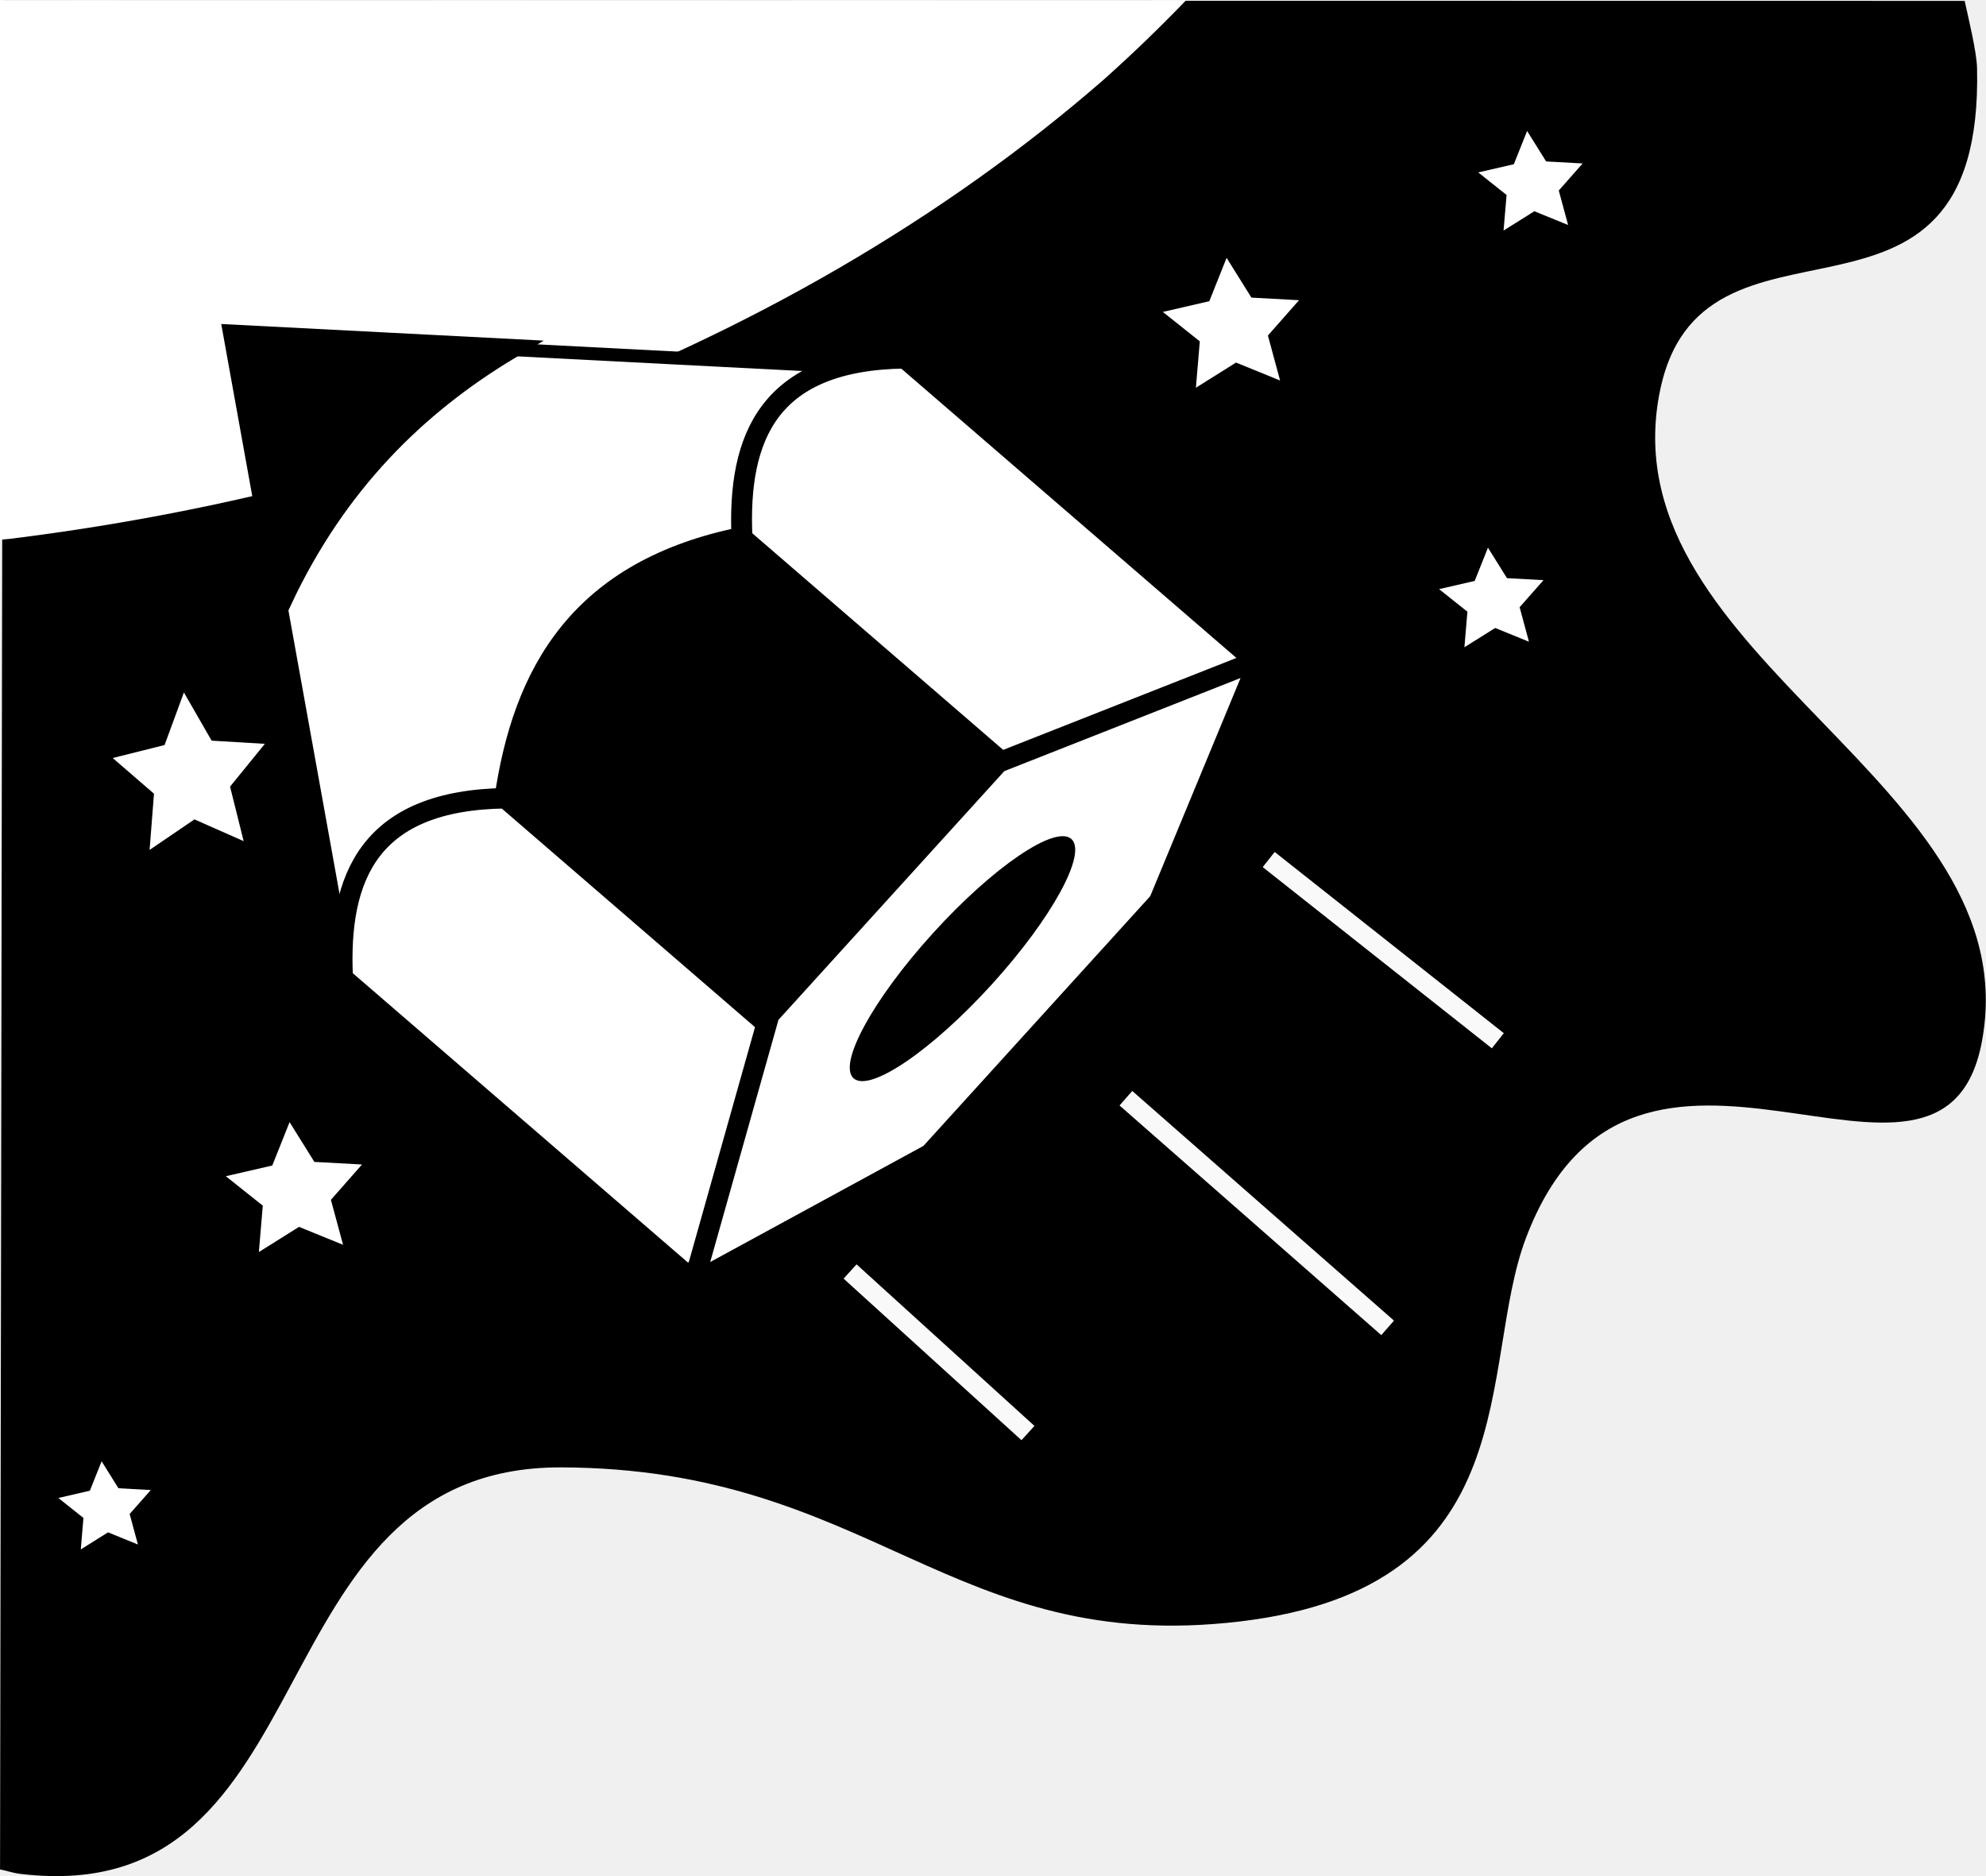
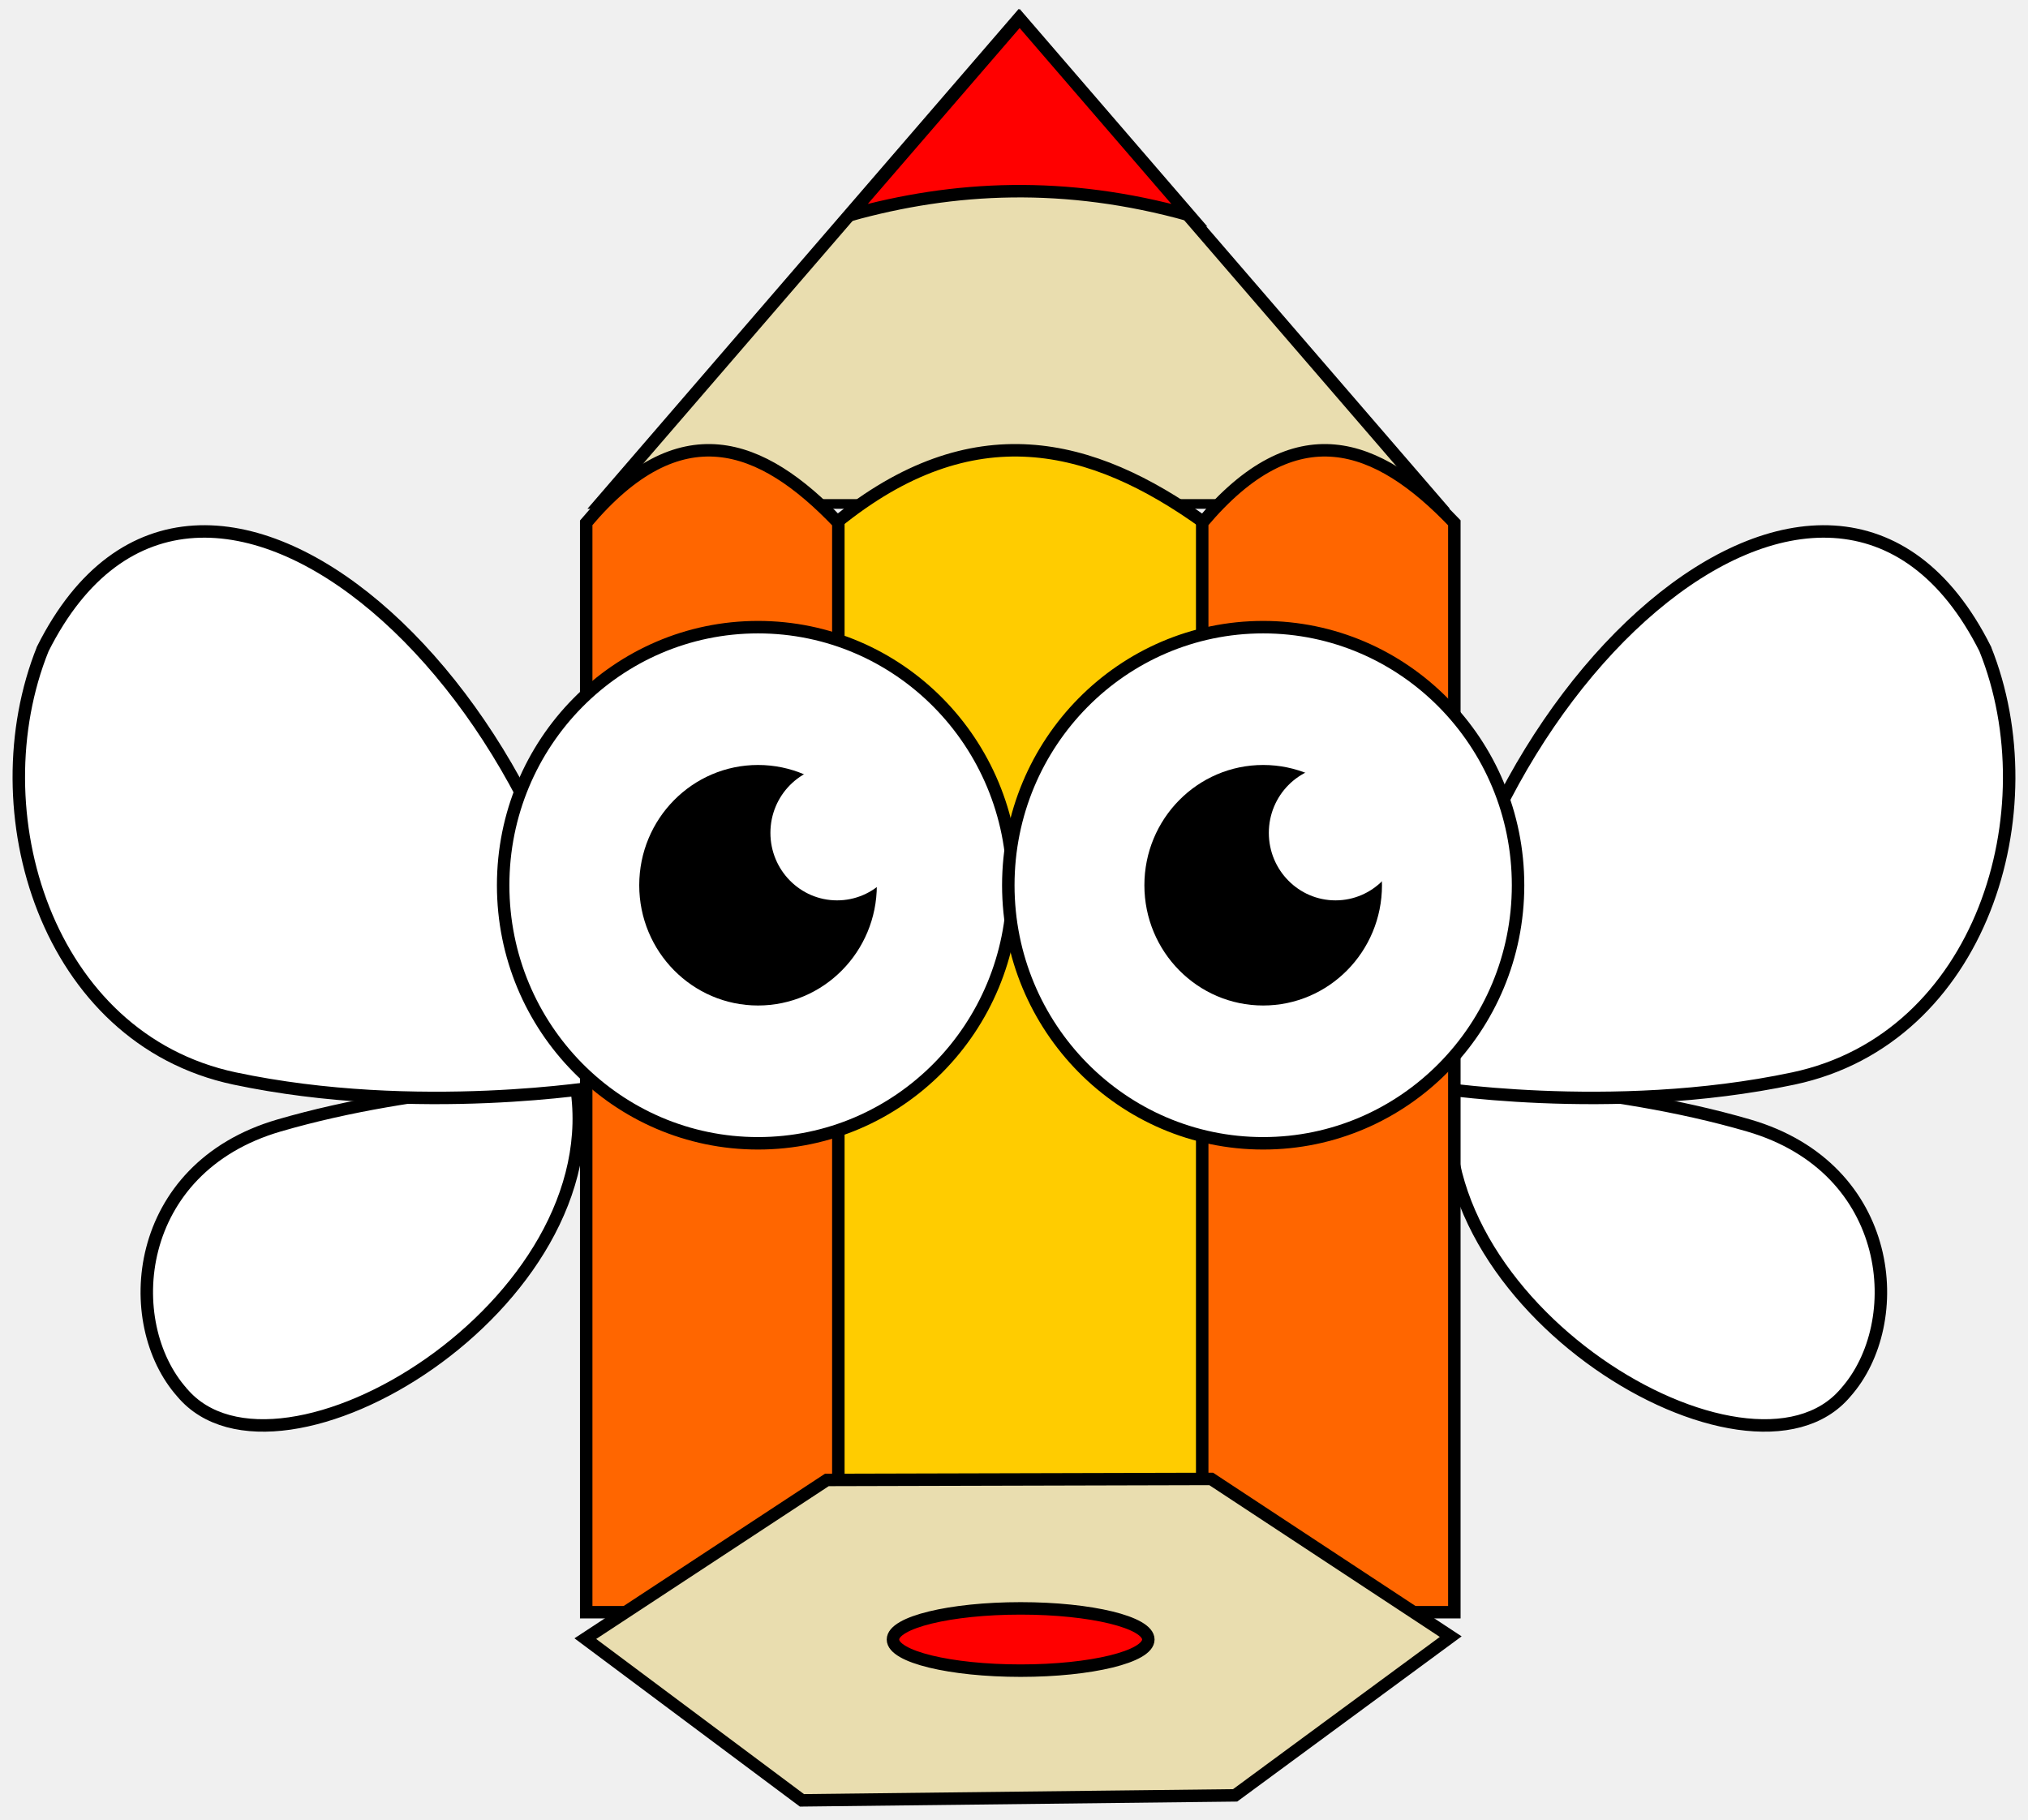
- <svg height="103.71" width="29.06mm" viewBox="0 0 102.96 97.225">
-   <path d="M0 96.9c.355.069.677.186 1.049.23 16.2 1.947 11.92-21.12 28.04-21.07 16.13.05 20.21 9.762 35.2 7.986 15.05-1.783 12.31-13.23 14.82-19.87 5.602-14.81 21.55.647 23.63-10.13 2.59-13.46-19.22-19.84-16.73-33.53 2.034-11.17 16.84-1.163 16.49-16.98-.02-.875-.462-2.649-.642-3.49L.157.031z" color="#000" />
-   <path d="M0 27.977l.495-.045c3.123-.386 6.218-.887 9.273-1.502a119.836 119.836 0 0 0 9.027-2.18c2.957-.838 5.856-1.784 8.686-2.836s5.586-2.208 8.26-3.463 5.261-2.608 7.752-4.055c2.49-1.447 4.881-2.984 7.164-4.607s4.455-3.33 6.508-5.113A77.622 77.622 0 0 0 61.48.024L0 .008-.003 1.88v26.1zM7.753 44.055l2.325-1.583L12.63 43.6l-.705-2.827 1.804-2.217-2.76-.165-1.437-2.498-1.002 2.725-2.69.673 2.141 1.85z" fill="#fff" color="#000" />
-   <path strokeLinejoin="bevel" stroke="#000" strokeWidth="3.111" fill="#fff" transform="matrix(-.5066 .5578 .4152 .3585 -88.165 -188.445)" d="M148.7 437.5H91.06l14.41-24.96 14.41-24.96 14.41 24.96z" color="#000" />
-   <path d="M-142 618.3c4.912-1.561 10.18-1.87 16.05 0l-8.026-10.59zM-142.5 633.1c6.231-4.92 11.66-3.586 16.8 0v22.63h-16.8z" transform="matrix(-.7371 .8115 .793 .6845 -568.544 -289.895)" stroke="#000" strokeWidth="1.867" color="#000" />
-   <path d="M-153.9 633.1c4.266-4.92 7.983-3.586 11.5 0v22.63h-11.5zM-125.8 633.1c4.266-4.92 7.983-3.586 11.5 0v22.63h-11.5z" transform="matrix(-.7371 .8115 .793 .6845 -568.544 -289.895)" stroke="#000" strokeWidth="1.867" fill="#fff" color="#000" />
-   <g transform="matrix(-.7371 .8115 .793 .6845 -586.04 -304.949)" color="#000">
-     <path strokeLinejoin="bevel" d="M-126.2 682.5h-16.13l-11.74-4.373 11.74-6.135h16.13l11.9 6.135z" stroke="#000" strokeWidth="1.867" fill="#fff" />
-     <ellipse rx="7.65" ry="1.931" cy="677.2" cx="-134.2" />
+ <svg height="145.9" width="162.6" viewBox="0 0 162.634 145.923">
+   <g color="#000">
+     <path d="M148 111.7c4.976-5.58 4.014-18-7.768-21.43-11.43-3.331-23.78-3.472-23.78-3.472-3.168 17.84 23.85 34.04 31.55 24.9z" stroke="#000" strokeWidth="3" fill="#fff" />
+     <path d="M159.2 52.04c5.223 12.99-.272 31.26-15.38 34.46-14.65 3.104-29.52.619-29.52.619 1.245-30.82 32.35-60.06 44.9-35.08zM14.61 111.7c-4.976-5.58-4.014-18 7.768-21.43 11.43-3.331 23.78-3.472 23.78-3.472 3.168 17.84-23.85 34.04-31.55 24.9z" stroke="#000" strokeWidth="3" fill="#fff" />
+     <path d="M3.433 52.04c-5.223 12.99.272 31.26 15.38 34.46 14.65 3.104 29.52.619 29.52.619-1.245-30.82-32.35-60.06-44.9-35.08z" stroke="#000" strokeWidth="3" fill="#fff" />
+     <path stroke="#000" strokeWidth="3.148" fill="#e9ddaf" transform="matrix(1.165 0 0 .7797 -57.97 -300.7)" d="M148.7 437.5H91.06l14.41-24.96 14.41-24.96 14.41 24.96z" />
+     <path d="M68.16 17.25c8.326-2.324 17.25-2.784 27.21 0L81.77 1.48z" stroke="#000" strokeWidth="3" fill="red" />
+     <path d="M67.05 41.93c10.95-8.918 20.5-6.5 29.54 0v87.38H67.05z" stroke="#000" strokeWidth="3" fill="#fc0" />
+     <path d="M47.01 41.93c7.498-8.918 14.03-6.5 20.22 0v87.38H47.01zM96.41 41.93c7.498-8.918 14.03-6.5 20.22 0v87.38H96.41z" stroke="#000" strokeWidth="3" fill="#f60" />
+     <ellipse rx="20.44" ry="20.7" stroke="#000" cy="71" cx="60.79" strokeWidth="3" fill="#fff" />
+     <ellipse rx="9.527" ry="9.646" cy="71" cx="60.79" />
+     <ellipse rx="20.44" ry="20.7" stroke="#000" cy="71" cx="101.3" strokeWidth="3" fill="#fff" />
+     <ellipse rx="9.527" ry="9.646" cy="71" cx="101.3" />
+     <ellipse rx="5.347" ry="5.414" cy="66.8" cx="67.13" fill="#fff" />
+     <ellipse rx="5.347" ry="5.414" cy="66.8" cx="107.1" fill="#fff" />
+     <path d="M64.31 144.4l-17.37-12.97 19.37-12.73 30.82-.08 19.21 12.65L99.05 144z" stroke="#000" strokeWidth="3" fill="#e9ddaf" />
+     <ellipse rx="10.24" ry="2.497" stroke="#000" cy="131.5" cx="81.85" strokeWidth="3" fill="red" />
  </g>
-   <path d="M58.37 56.925l13.57 11.904M65.774 44.553l11.879 9.393M44.07 65.906l9.223 8.375" stroke="#f9f9f9" strokeWidth="2" fill="none" />
-   <path fill="#fff" d="M13.419 64.898l2.081-1.305 2.284.93-.631-2.332 1.614-1.83-2.47-.135-1.286-2.061-.897 2.248-2.409.555 1.917 1.526zM61.999 20.098l2.081-1.305 2.284.93-.631-2.332 1.614-1.83-2.47-.135-1.286-2.061-.897 2.248-2.409.555 1.917 1.526zM75.92 33.55l1.597-1 1.75.713-.484-1.788 1.238-1.403-1.894-.104-.986-1.58-.687 1.724-1.847.425 1.47 1.17zM4.186 80.313l1.412-.886 1.55.631-.429-1.582 1.096-1.241-1.677-.093-.872-1.398-.609 1.525-1.634.377 1.3 1.035zM77.95 11.95l1.597-1 1.75.713-.484-1.788 1.238-1.403-1.894-.104-.986-1.58-.687 1.724-1.847.425 1.47 1.17z" color="#000" />
</svg>
